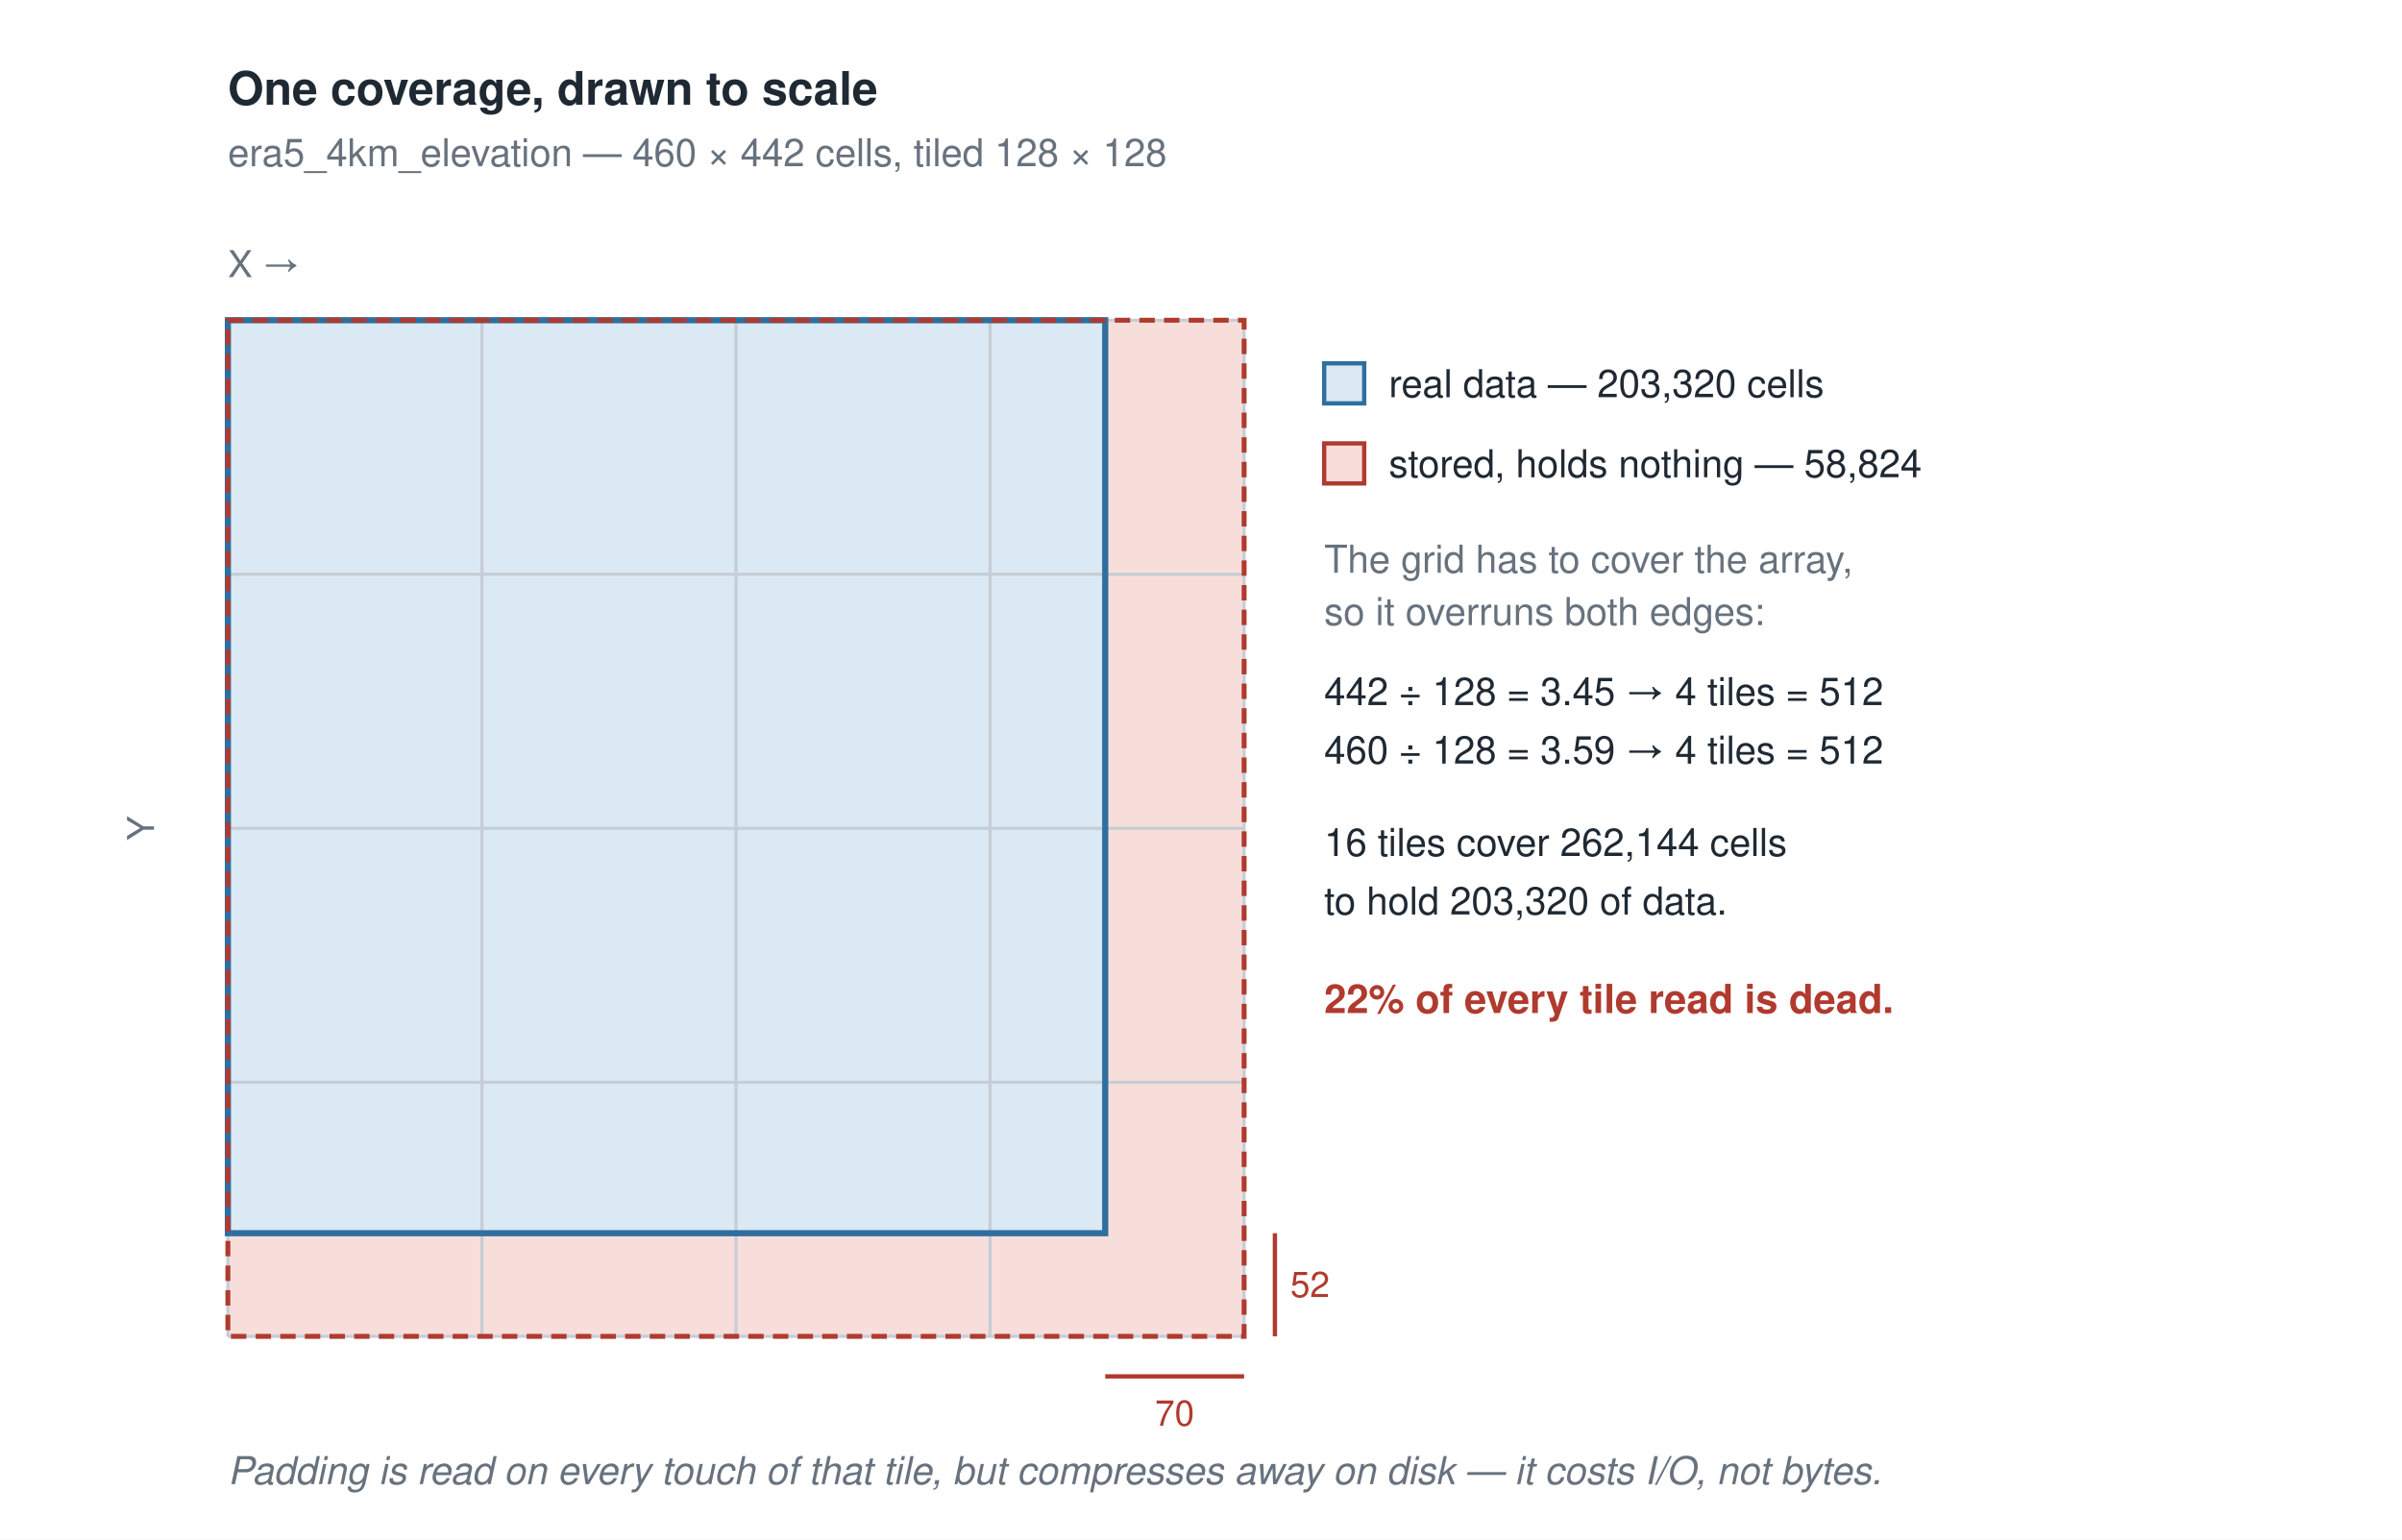
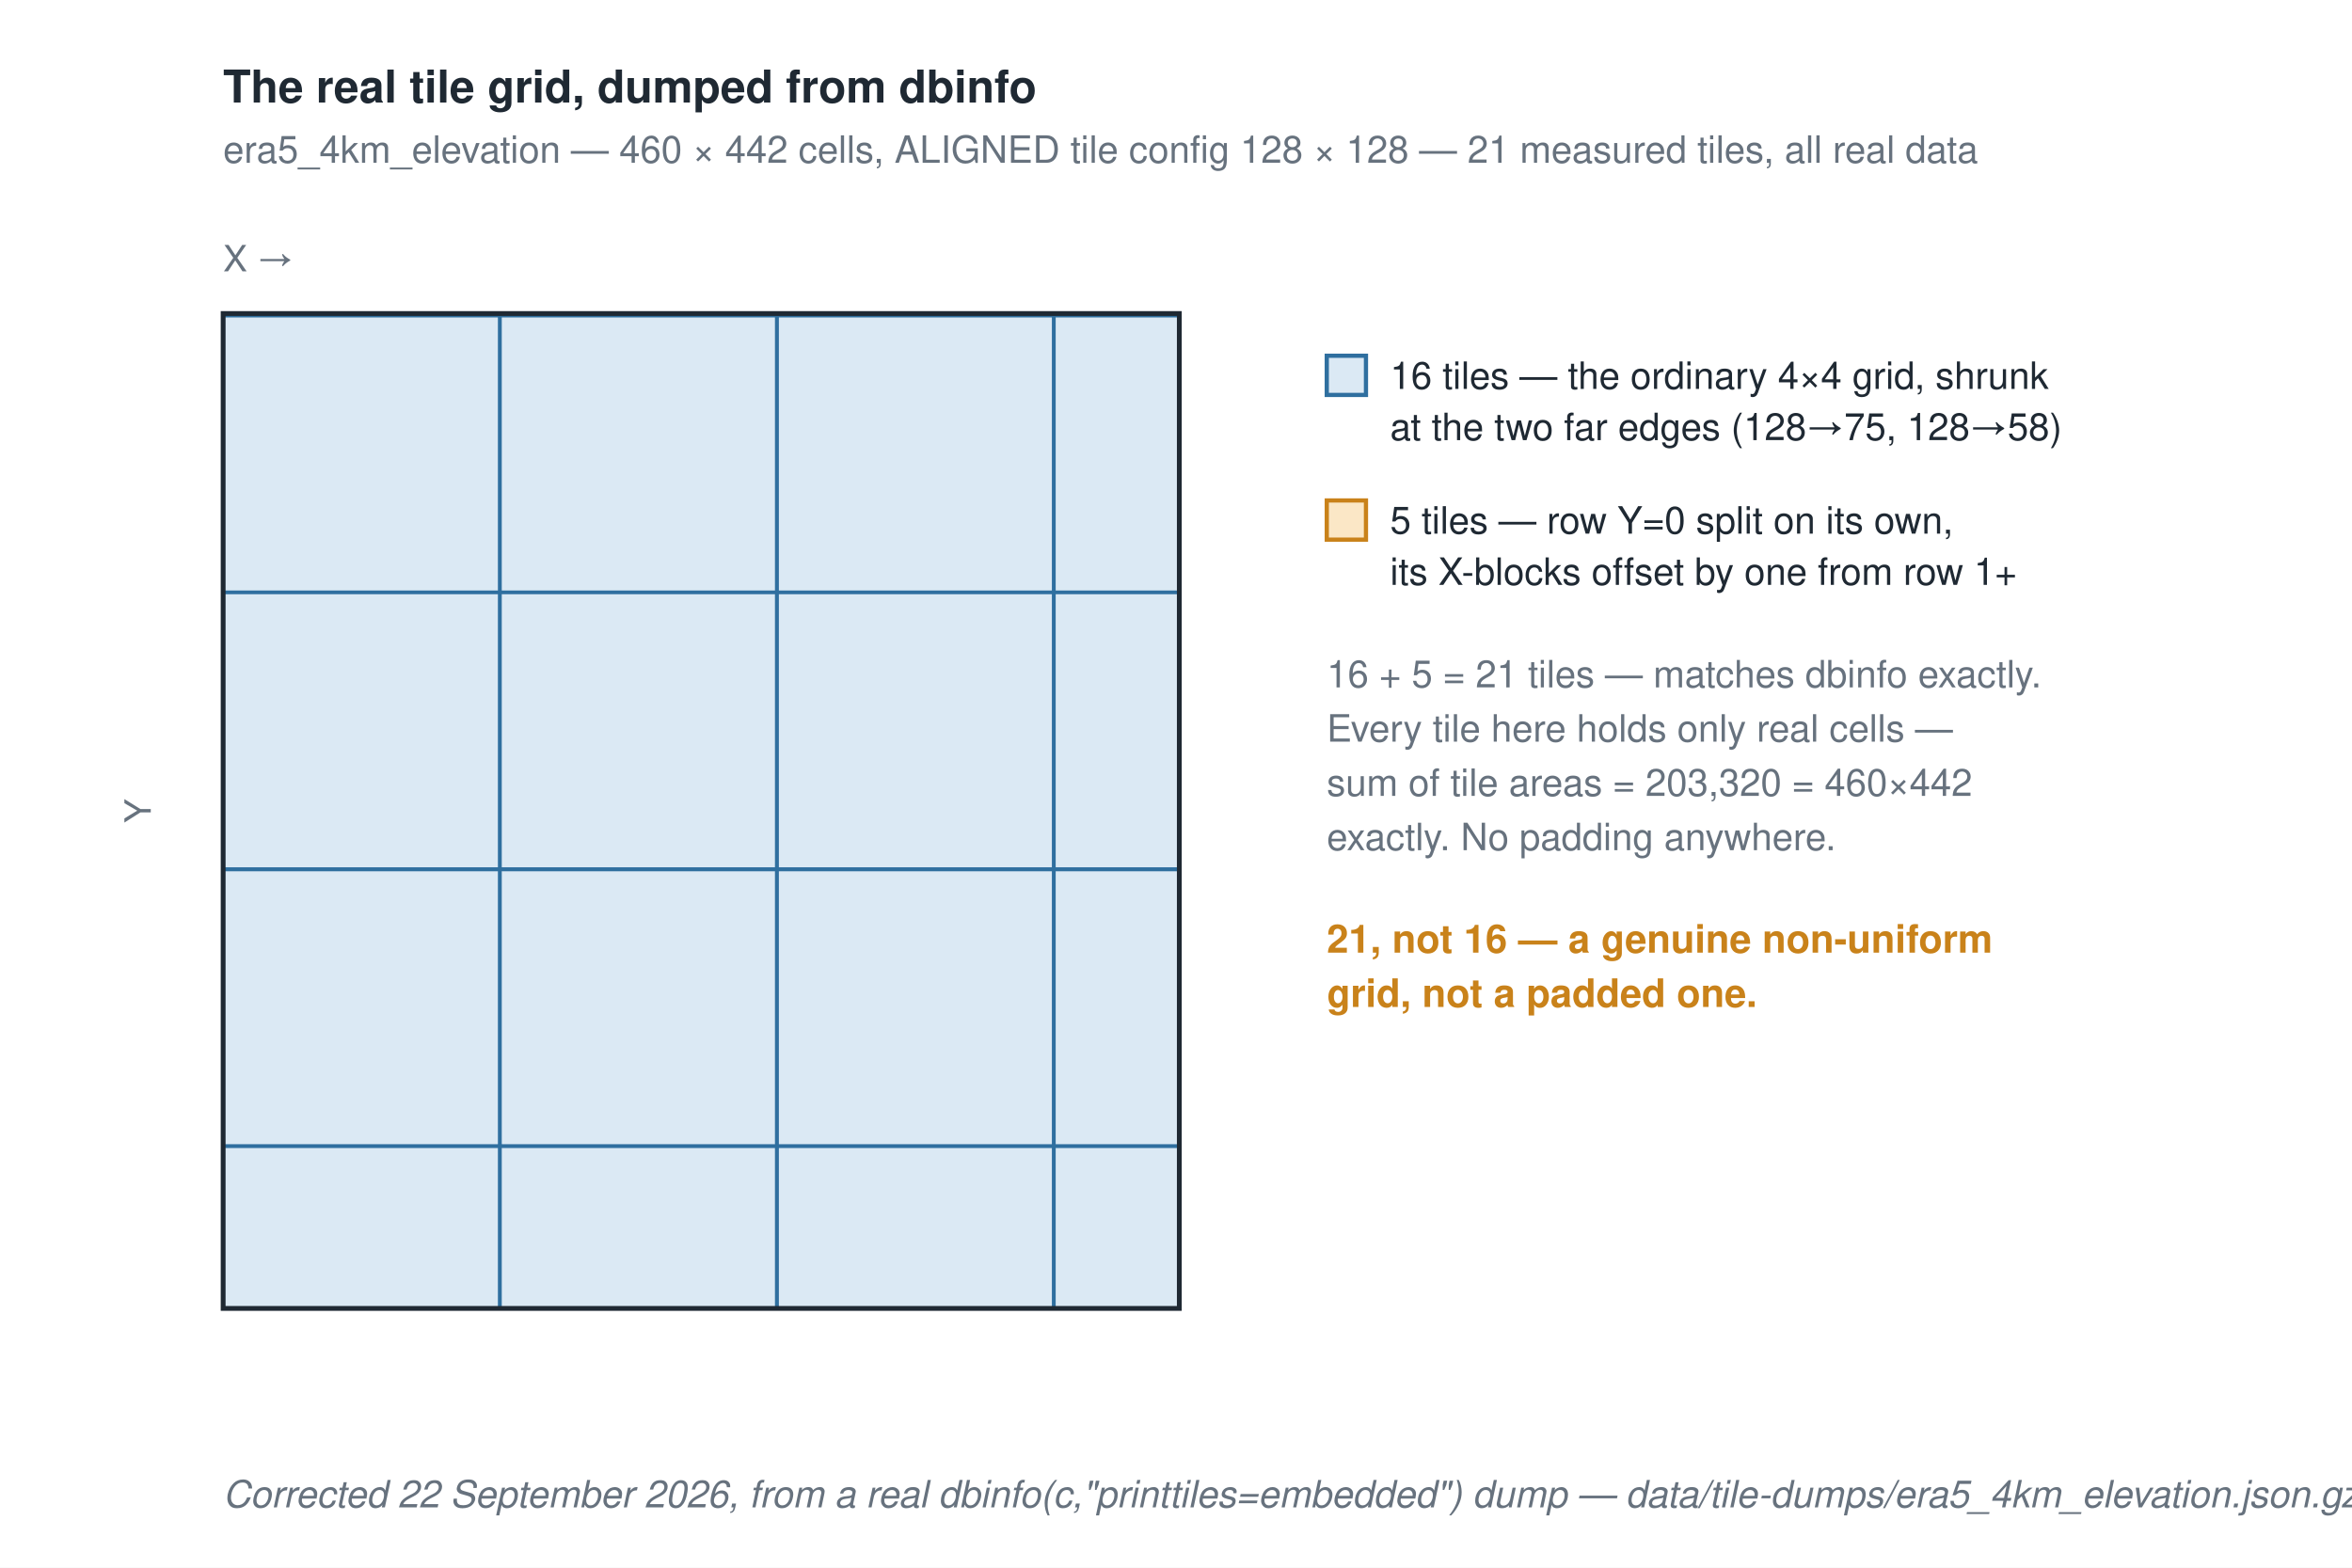
- <svg xmlns="http://www.w3.org/2000/svg" viewBox="0 0 780 500" width="780" height="500" role="img" aria-label="A 460 by 442 array under a 4 by 4 grid of 128 by 128 tiles, covering 512 by 512; the margin beyond the data holds nothing.">
-   <rect x="0" y="0" width="780" height="500" fill="#ffffff" />
-   <defs>
-     <marker id="a" viewBox="0 0 10 10" refX="9" refY="5" markerWidth="7" markerHeight="7" orient="auto-start-reverse">
-       <path d="M0,0 L10,5 L0,10 z" fill="#1f2933" />
-     </marker>
-   </defs>
-   <text x="74" y="34" font-family="-apple-system,BlinkMacSystemFont,Segoe UI,Helvetica,Arial,sans-serif" font-size="15" fill="#1f2933" text-anchor="start" font-weight="600">One coverage, drawn to scale</text>
-   <text x="74" y="54" font-family="-apple-system,BlinkMacSystemFont,Segoe UI,Helvetica,Arial,sans-serif" font-size="12.5" fill="#67727e" text-anchor="start" font-weight="normal">era5_4km_elevation — 460 × 442 cells, tiled 128 × 128</text>
-   <rect x="74.0" y="104.0" width="330.0" height="330.0" fill="#f7dedb" stroke="none" stroke-width="1" />
-   <rect x="74.0" y="104.0" width="284.9" height="296.5" fill="#dbe9f4" stroke="none" stroke-width="1" />
-   <line x1="74.0" y1="104.0" x2="74.0" y2="434.0" stroke="#c6cdd5" stroke-width="1" />
-   <line x1="156.5" y1="104.0" x2="156.5" y2="434.0" stroke="#c6cdd5" stroke-width="1" />
-   <line x1="239.0" y1="104.0" x2="239.0" y2="434.0" stroke="#c6cdd5" stroke-width="1" />
-   <line x1="321.5" y1="104.0" x2="321.5" y2="434.0" stroke="#c6cdd5" stroke-width="1" />
-   <line x1="404.0" y1="104.0" x2="404.0" y2="434.0" stroke="#c6cdd5" stroke-width="1" />
-   <line x1="74.0" y1="104.0" x2="404.0" y2="104.0" stroke="#c6cdd5" stroke-width="1" />
-   <line x1="74.0" y1="186.5" x2="404.0" y2="186.5" stroke="#c6cdd5" stroke-width="1" />
-   <line x1="74.0" y1="269.0" x2="404.0" y2="269.0" stroke="#c6cdd5" stroke-width="1" />
-   <line x1="74.0" y1="351.5" x2="404.0" y2="351.5" stroke="#c6cdd5" stroke-width="1" />
-   <line x1="74.0" y1="434.0" x2="404.0" y2="434.0" stroke="#c6cdd5" stroke-width="1" />
-   <rect x="74.0" y="104.0" width="284.9" height="296.5" fill="none" stroke="#2f6f9f" stroke-width="2" />
-   <rect x="74.0" y="104.0" width="330.0" height="330.0" fill="none" stroke="#b03a2e" stroke-width="1.6" stroke-dasharray="5 3" />
-   <rect x="430.0" y="118.0" width="13.0" height="13.0" fill="#dbe9f4" stroke="#2f6f9f" stroke-width="1.4" />
-   <text x="451.0" y="129" font-family="-apple-system,BlinkMacSystemFont,Segoe UI,Helvetica,Arial,sans-serif" font-size="12.5" fill="#1f2933" text-anchor="start" font-weight="normal">real data — 203,320 cells</text>
-   <rect x="430.0" y="144.0" width="13.0" height="13.0" fill="#f7dedb" stroke="#b03a2e" stroke-width="1.4" />
-   <text x="451.0" y="155" font-family="-apple-system,BlinkMacSystemFont,Segoe UI,Helvetica,Arial,sans-serif" font-size="12.5" fill="#1f2933" text-anchor="start" font-weight="normal">stored, holds nothing — 58,824</text>
-   <text x="430.0" y="186" font-family="-apple-system,BlinkMacSystemFont,Segoe UI,Helvetica,Arial,sans-serif" font-size="12.5" fill="#67727e" text-anchor="start" font-weight="normal">The grid has to cover the array,</text>
-   <text x="430.0" y="203" font-family="-apple-system,BlinkMacSystemFont,Segoe UI,Helvetica,Arial,sans-serif" font-size="12.5" fill="#67727e" text-anchor="start" font-weight="normal">so it overruns both edges:</text>
-   <text x="430.0" y="229" font-family="-apple-system,BlinkMacSystemFont,Segoe UI,Helvetica,Arial,sans-serif" font-size="12.5" fill="#1f2933" text-anchor="start" font-weight="normal">442 ÷ 128 = 3.45  →  4 tiles = 512</text>
-   <text x="430.0" y="248" font-family="-apple-system,BlinkMacSystemFont,Segoe UI,Helvetica,Arial,sans-serif" font-size="12.5" fill="#1f2933" text-anchor="start" font-weight="normal">460 ÷ 128 = 3.59  →  4 tiles = 512</text>
-   <text x="430.0" y="278" font-family="-apple-system,BlinkMacSystemFont,Segoe UI,Helvetica,Arial,sans-serif" font-size="12.5" fill="#1f2933" text-anchor="start" font-weight="normal">16 tiles cover 262,144 cells</text>
-   <text x="430.0" y="297" font-family="-apple-system,BlinkMacSystemFont,Segoe UI,Helvetica,Arial,sans-serif" font-size="12.5" fill="#1f2933" text-anchor="start" font-weight="normal">to hold 203,320 of data.</text>
-   <text x="430.0" y="329" font-family="-apple-system,BlinkMacSystemFont,Segoe UI,Helvetica,Arial,sans-serif" font-size="13" fill="#b03a2e" text-anchor="start" font-weight="600">22% of every tile read is dead.</text>
-   <line x1="358.9" y1="447.0" x2="404.0" y2="447.0" stroke="#b03a2e" stroke-width="1.4" />
-   <text x="381.441" y="463.0" font-family="-apple-system,BlinkMacSystemFont,Segoe UI,Helvetica,Arial,sans-serif" font-size="11.5" fill="#b03a2e" text-anchor="middle" font-weight="normal">70</text>
-   <line x1="414.0" y1="400.5" x2="414.0" y2="434.0" stroke="#b03a2e" stroke-width="1.4" />
-   <text x="419.0" y="421.242" font-family="-apple-system,BlinkMacSystemFont,Segoe UI,Helvetica,Arial,sans-serif" font-size="11.5" fill="#b03a2e" text-anchor="start" font-weight="normal">52</text>
-   <text x="74" y="90" font-family="-apple-system,BlinkMacSystemFont,Segoe UI,Helvetica,Arial,sans-serif" font-size="12" fill="#67727e" text-anchor="start" font-weight="normal">X →</text>
+ <svg xmlns="http://www.w3.org/2000/svg" viewBox="0 0 780 520" width="780" height="520" role="img" aria-label="The real, measured tile grid for era5_4km_elevation: 21 tiles, all sized to fit the data exactly, no padding, but not a uniform grid.">
+   <rect x="0" y="0" width="780" height="520" fill="#ffffff" />
+   <text x="74" y="34" font-family="-apple-system,BlinkMacSystemFont,Segoe UI,Helvetica,Arial,sans-serif" font-size="15" fill="#1f2933" text-anchor="start" font-weight="600">The real tile grid, dumped from dbinfo</text>
+   <text x="74" y="54" font-family="-apple-system,BlinkMacSystemFont,Segoe UI,Helvetica,Arial,sans-serif" font-size="12.5" fill="#67727e" text-anchor="start" font-weight="normal">era5_4km_elevation — 460 × 442 cells, ALIGNED tile config 128 × 128 — 21 measured tiles, all real data</text>
+   <rect x="74.0" y="104.0" width="0.7" height="0.7" fill="#fbe7c6" stroke="#c9821a" stroke-width="1.2" />
+   <rect x="74.7" y="104.0" width="91.8" height="0.7" fill="#fbe7c6" stroke="#c9821a" stroke-width="1.2" />
+   <rect x="166.5" y="104.0" width="91.8" height="0.7" fill="#fbe7c6" stroke="#c9821a" stroke-width="1.2" />
+   <rect x="258.4" y="104.0" width="91.8" height="0.7" fill="#fbe7c6" stroke="#c9821a" stroke-width="1.2" />
+   <rect x="350.2" y="104.0" width="40.9" height="0.7" fill="#fbe7c6" stroke="#c9821a" stroke-width="1.2" />
+   <rect x="74.0" y="104.7" width="91.8" height="91.8" fill="#dbe9f4" stroke="#2f6f9f" stroke-width="1.2" />
+   <rect x="165.8" y="104.7" width="91.8" height="91.8" fill="#dbe9f4" stroke="#2f6f9f" stroke-width="1.2" />
+   <rect x="257.7" y="104.7" width="91.8" height="91.8" fill="#dbe9f4" stroke="#2f6f9f" stroke-width="1.2" />
+   <rect x="349.5" y="104.7" width="41.6" height="91.8" fill="#dbe9f4" stroke="#2f6f9f" stroke-width="1.2" />
+   <rect x="74.0" y="196.5" width="91.8" height="91.8" fill="#dbe9f4" stroke="#2f6f9f" stroke-width="1.2" />
+   <rect x="165.8" y="196.5" width="91.8" height="91.8" fill="#dbe9f4" stroke="#2f6f9f" stroke-width="1.2" />
+   <rect x="257.7" y="196.5" width="91.8" height="91.8" fill="#dbe9f4" stroke="#2f6f9f" stroke-width="1.2" />
+   <rect x="349.5" y="196.5" width="41.6" height="91.8" fill="#dbe9f4" stroke="#2f6f9f" stroke-width="1.2" />
+   <rect x="74.0" y="288.4" width="91.8" height="91.8" fill="#dbe9f4" stroke="#2f6f9f" stroke-width="1.2" />
+   <rect x="165.8" y="288.4" width="91.8" height="91.8" fill="#dbe9f4" stroke="#2f6f9f" stroke-width="1.2" />
+   <rect x="257.7" y="288.4" width="91.8" height="91.8" fill="#dbe9f4" stroke="#2f6f9f" stroke-width="1.2" />
+   <rect x="349.5" y="288.4" width="41.6" height="91.8" fill="#dbe9f4" stroke="#2f6f9f" stroke-width="1.2" />
+   <rect x="74.0" y="380.2" width="91.8" height="53.8" fill="#dbe9f4" stroke="#2f6f9f" stroke-width="1.2" />
+   <rect x="165.8" y="380.2" width="91.8" height="53.8" fill="#dbe9f4" stroke="#2f6f9f" stroke-width="1.2" />
+   <rect x="257.7" y="380.2" width="91.8" height="53.8" fill="#dbe9f4" stroke="#2f6f9f" stroke-width="1.2" />
+   <rect x="349.5" y="380.2" width="41.6" height="53.8" fill="#dbe9f4" stroke="#2f6f9f" stroke-width="1.2" />
+   <rect x="74.0" y="104.0" width="317.1" height="330.0" fill="none" stroke="#1f2933" stroke-width="1.6" />
+   <rect x="440" y="118" width="13" height="13" fill="#dbe9f4" stroke="#2f6f9f" stroke-width="1.4" />
+   <text x="461" y="129" font-family="-apple-system,BlinkMacSystemFont,Segoe UI,Helvetica,Arial,sans-serif" font-size="12.5" fill="#1f2933">16 tiles — the ordinary 4×4 grid, shrunk</text>
+   <text x="461" y="146" font-family="-apple-system,BlinkMacSystemFont,Segoe UI,Helvetica,Arial,sans-serif" font-size="12.5" fill="#1f2933">at the two far edges (128→75, 128→58)</text>
+   <rect x="440" y="166" width="13" height="13" fill="#fbe7c6" stroke="#c9821a" stroke-width="1.4" />
+   <text x="461" y="177" font-family="-apple-system,BlinkMacSystemFont,Segoe UI,Helvetica,Arial,sans-serif" font-size="12.5" fill="#1f2933">5 tiles — row Y=0 split on its own,</text>
+   <text x="461" y="194" font-family="-apple-system,BlinkMacSystemFont,Segoe UI,Helvetica,Arial,sans-serif" font-size="12.5" fill="#1f2933">its X-blocks offset by one from row 1+</text>
+   <text x="440" y="228" font-family="-apple-system,BlinkMacSystemFont,Segoe UI,Helvetica,Arial,sans-serif" font-size="12.5" fill="#67727e">16 + 5 = 21 tiles — matches dbinfo exactly.</text>
+   <text x="440" y="246" font-family="-apple-system,BlinkMacSystemFont,Segoe UI,Helvetica,Arial,sans-serif" font-size="12.5" fill="#67727e">Every tile here holds only real cells —</text>
+   <text x="440" y="264" font-family="-apple-system,BlinkMacSystemFont,Segoe UI,Helvetica,Arial,sans-serif" font-size="12.5" fill="#67727e">sum of tile areas = 203,320 = 460×442</text>
+   <text x="440" y="282" font-family="-apple-system,BlinkMacSystemFont,Segoe UI,Helvetica,Arial,sans-serif" font-size="12.5" fill="#67727e">exactly. No padding anywhere.</text>
+   <text x="440" y="316" font-family="-apple-system,BlinkMacSystemFont,Segoe UI,Helvetica,Arial,sans-serif" font-size="13" fill="#c9821a" font-weight="600">21, not 16 — a genuine non-uniform</text>
+   <text x="440" y="334" font-family="-apple-system,BlinkMacSystemFont,Segoe UI,Helvetica,Arial,sans-serif" font-size="13" fill="#c9821a" font-weight="600">grid, not a padded one.</text>
+   <text x="74" y="90" font-family="-apple-system,BlinkMacSystemFont,Segoe UI,Helvetica,Arial,sans-serif" font-size="12" fill="#67727e">X →</text>
  <text x="50" y="269" font-family="-apple-system,BlinkMacSystemFont,Segoe UI,Helvetica,Arial,sans-serif" font-size="12" fill="#67727e" text-anchor="middle" transform="rotate(-90 50 269)">Y</text>
-   <text x="74" y="482" font-family="-apple-system,BlinkMacSystemFont,Segoe UI,Helvetica,Arial,sans-serif" font-size="12.5" fill="#67727e" text-anchor="start" font-weight="normal" font-style="italic">Padding is read on every touch of that tile, but compresses away on disk — it costs I/O, not bytes.</text>
+   <text x="74" y="500" font-family="-apple-system,BlinkMacSystemFont,Segoe UI,Helvetica,Arial,sans-serif" font-size="12.5" fill="#67727e" font-style="italic">Corrected 22 September 2026, from a real dbinfo(c,"printtiles=embedded") dump — data/tile-dumps/era5_4km_elevation.json.gz.</text>
</svg>
